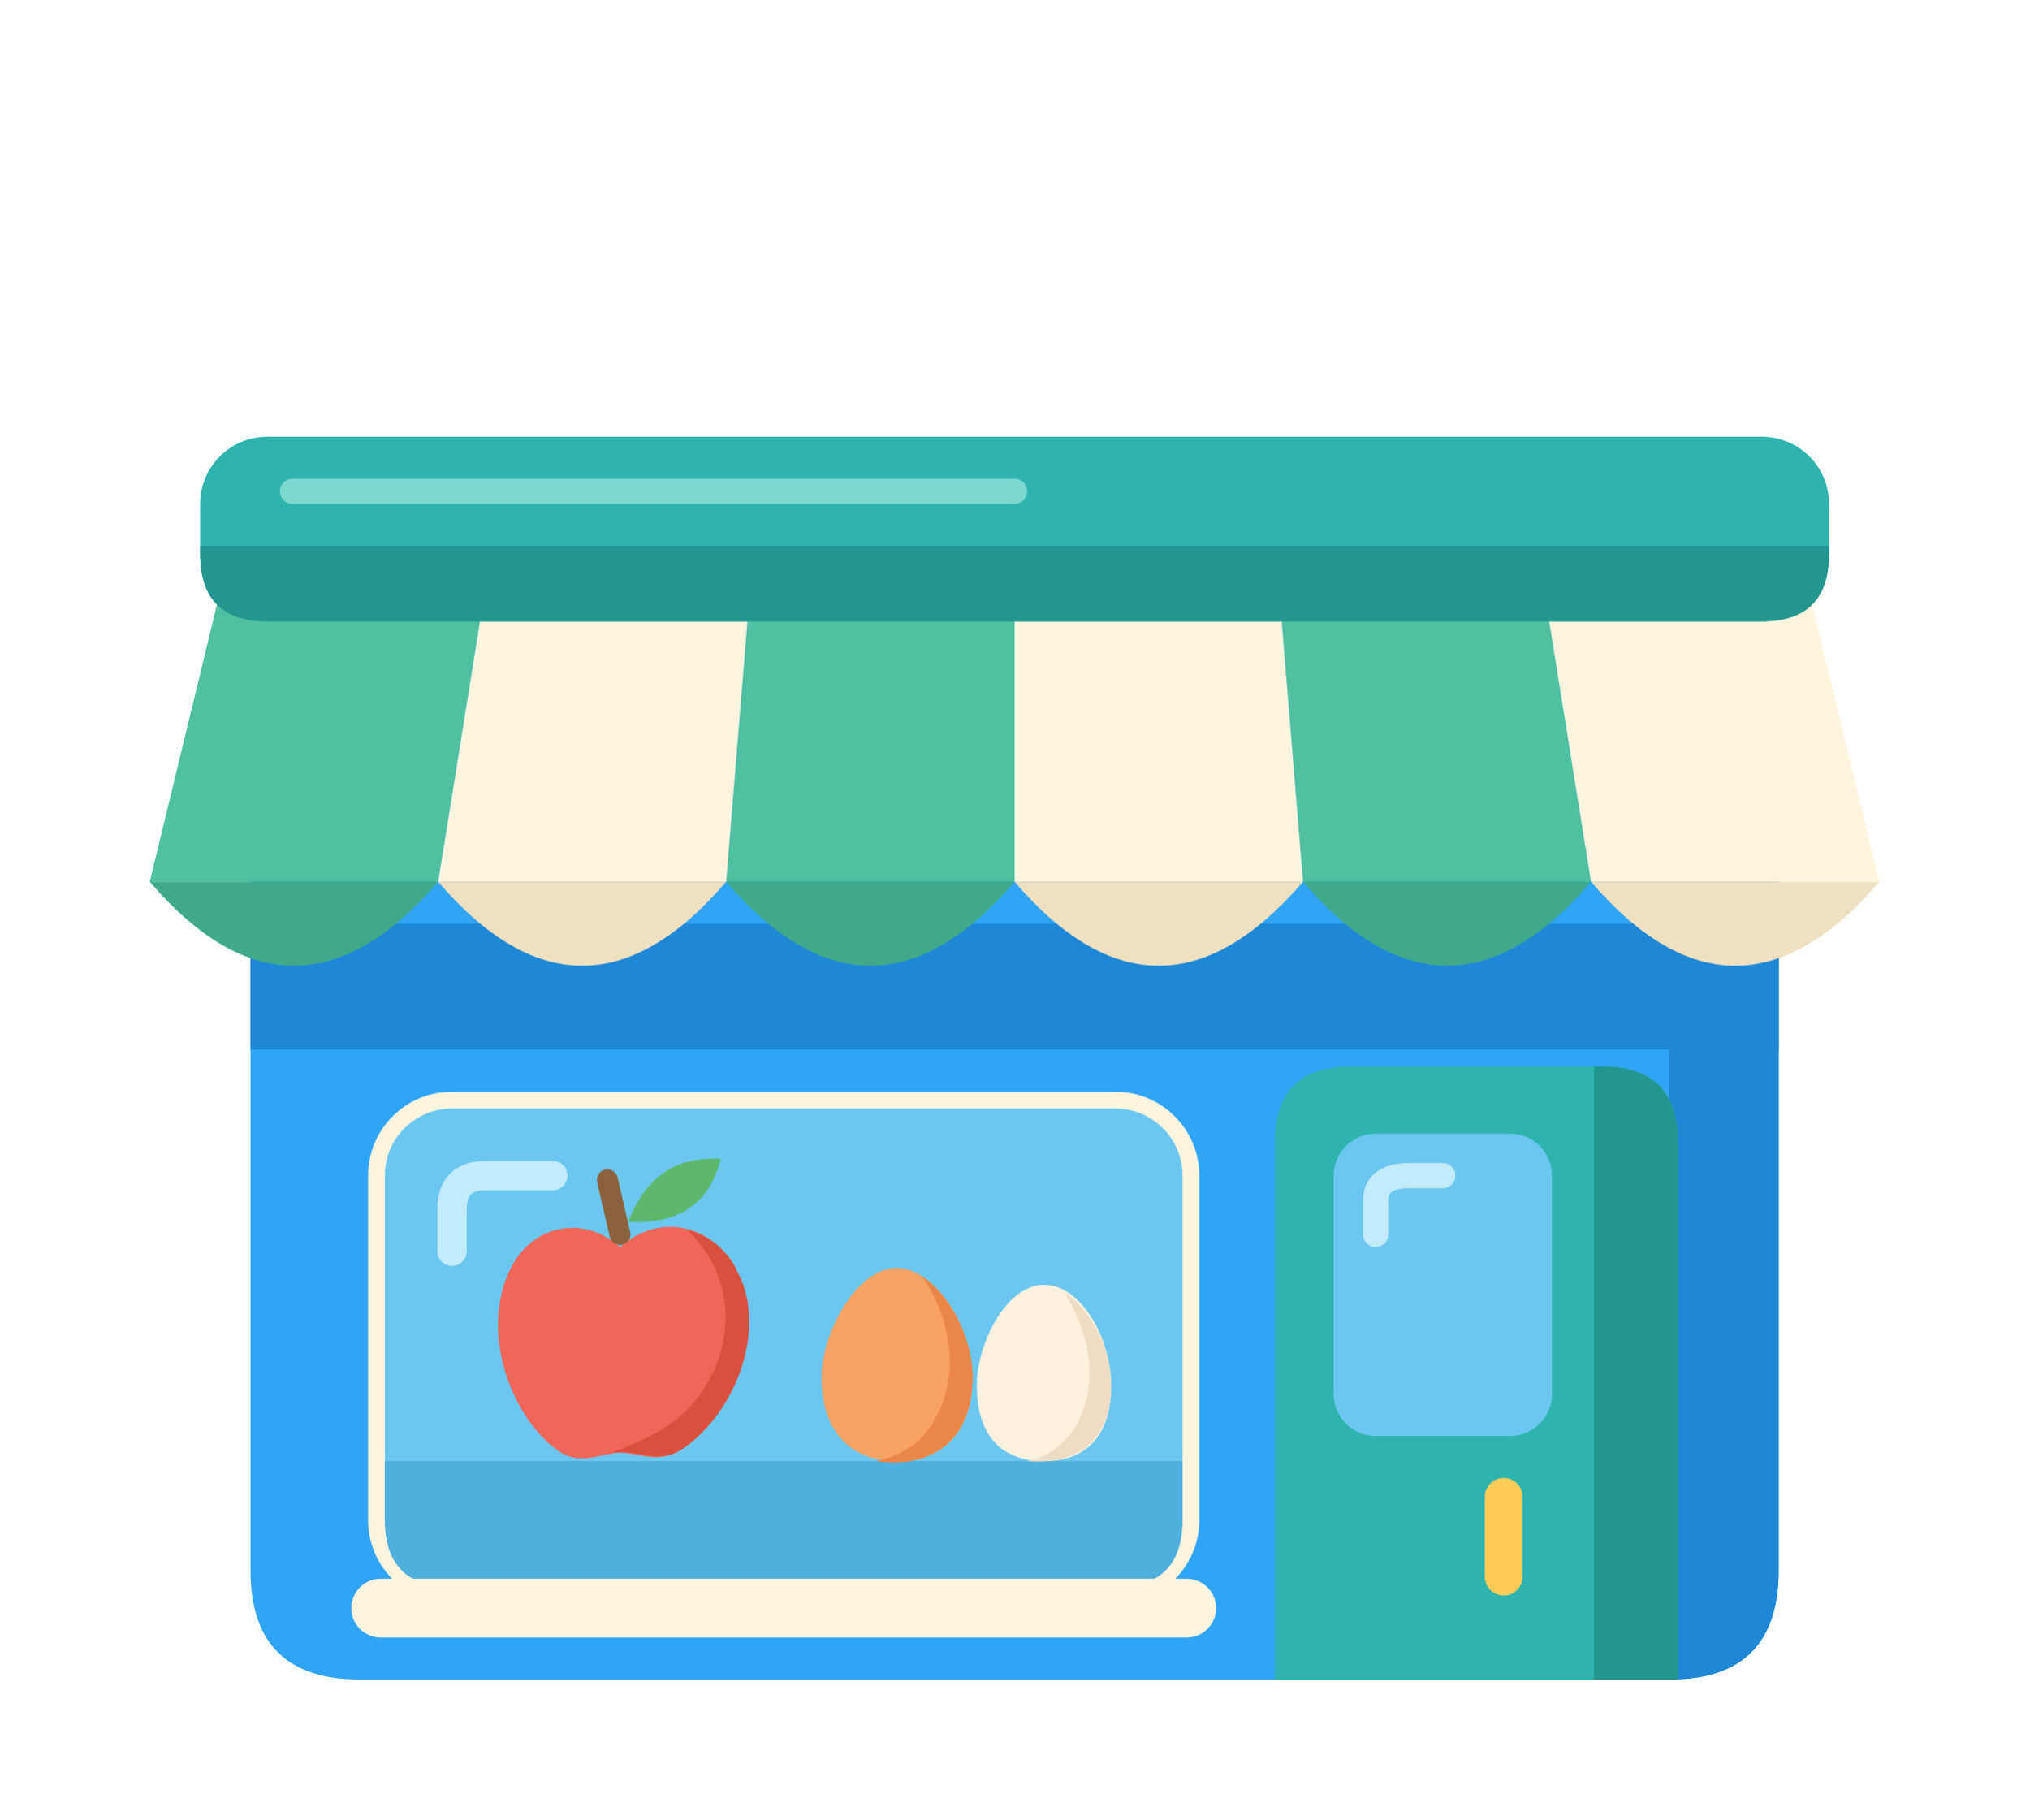
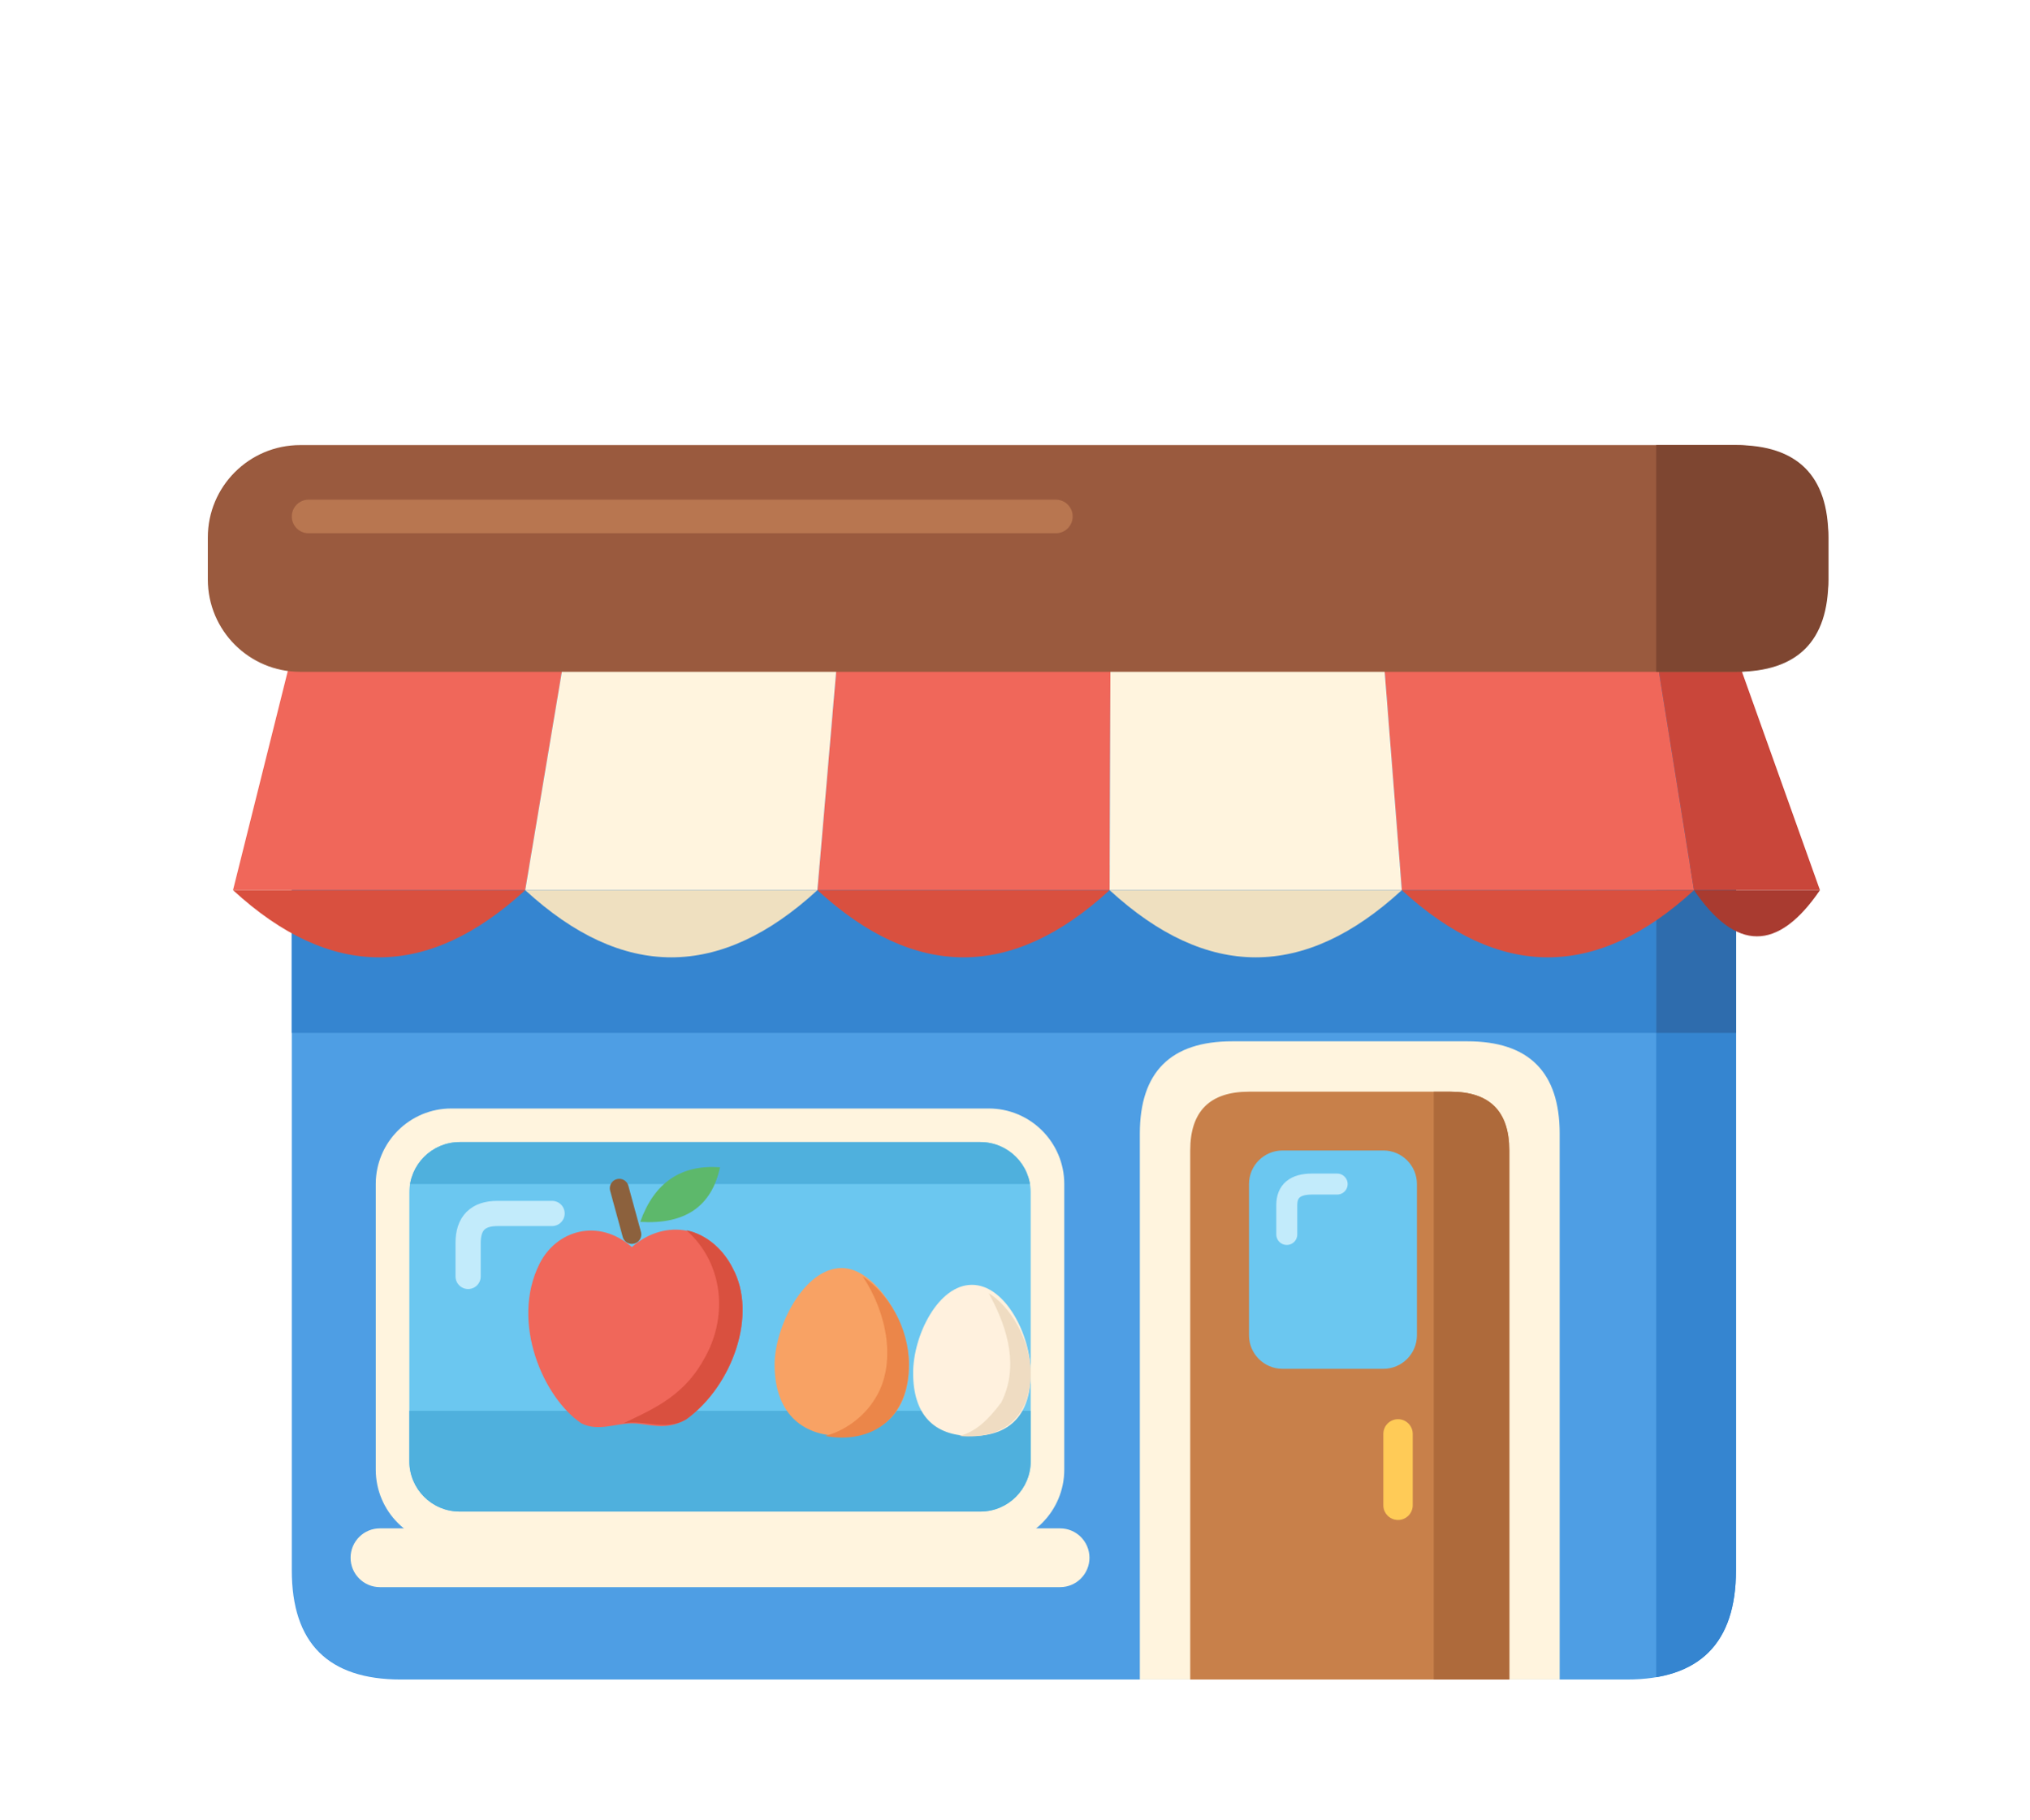
<svg xmlns="http://www.w3.org/2000/svg" width="580" height="520" viewBox="0 0 580 520" role="img" aria-labelledby="title desc">
  <defs>
-     <clipPath id="tienda-fachada-forma">
-       <path d="M108 206 H472 V436 Q472 462 446 462 H134 Q108 462 108 436 Z" />
+     <clipPath id="tienda-pared-forma">
+       <path d="M118 236 H462 V454 Q462 480 436 480 H144 Q118 480 118 454 Z" />
+     </clipPath>
+     <clipPath id="tienda-escaparate-cristal">
+       <rect x="146" y="352" width="148" height="88" rx="12" />
    </clipPath>
  </defs>
-   <g id="tienda" transform="translate(290 480) scale(1.2) translate(-290 -462)">
-     <g id="fachada">
-       <path d="M108 206 H472 V436 Q472 462 446 462 H134 Q108 462 108 436 Z" fill="#30A5F7" />
-       <g clip-path="url(#tienda-fachada-forma)" fill="#1F88D6">
-         <rect x="100" y="282" width="380" height="30" />
-         <rect x="446" y="200" width="30" height="270" />
+   <g id="tienda" transform="translate(291 480) scale(1.2) translate(-291 -480)">
+     <g id="pared">
+       <path d="M118 236 H462 V454 Q462 480 436 480 H144 Q118 480 118 454 Z" fill="#4E9EE4" />
+       <g clip-path="url(#tienda-pared-forma)">
+         <rect x="443" y="230" width="25" height="256" fill="#3585D0" />
+         <rect x="112" y="286" width="331" height="40" fill="#3585D0" />
+         <rect x="443" y="286" width="25" height="40" fill="#2E6CAD" />
      </g>
    </g>
    <g id="escaparate">
-       <rect x="136" y="322" width="198" height="122" rx="20" fill="#FFF4DE" />
-       <rect x="140" y="326" width="190" height="114" rx="16" fill="#6BC7F0" />
-       <path d="M156 360 V350 Q156 342 164 342 H180" fill="none" stroke="#C2EBFB" stroke-width="7" stroke-linecap="round" />
-       <path d="M140 410 H330 V424 Q330 440 314 440 H156 Q140 440 140 424 Z" fill="#4FB0DD" />
+       <rect x="138" y="344" width="164" height="104" rx="18" fill="#FFF4DE" />
+       <rect x="146" y="352" width="148" height="88" rx="12" fill="#6BC7F0" />
+       <g clip-path="url(#tienda-escaparate-cristal)">
+         <rect x="140" y="352" width="160" height="10" fill="#4FB0DD" />
+         <rect x="140" y="416" width="160" height="30" fill="#4FB0DD" />
+       </g>
+       <path d="M160 384 V376 Q160 369 167 369 H180" fill="none" stroke="#C2EBFB" stroke-width="6" stroke-linecap="round" />
      <g id="productos">
-         <path d="M196 359 C187 351 175 354 170 364 C162 380 171 401 182 408 C187 411 192 408 196 408 C201 408 205 411 211 407 C224 398 231 378 224 365 C218 353 205 351 196 359Z" fill="#F0675A" />
-         <path d="M212 355 C222 364 224 379 217 391 C211 402 201 405 194 408 C200 407 205 411 211 407 C224 398 231 378 224 365 C222 360 217 356 212 355Z" fill="#D9503F" />
-         <path d="M196 356 L193 343" stroke="#8C613D" stroke-width="5" stroke-linecap="round" />
-         <path d="M198 353 Q204 337 220 338 Q216 354 198 353 Z" fill="#5DB86B" />
-         <path d="M262 364 C252 364 244 380 244 390 C244 403 251 410 262 410 C273 410 280 403 280 390 C280 378 271 364 262 364Z" fill="#F8A264" />
-         <path d="M268 366 C275 376 277 390 271 400 C268 406 262 409 257 410 C270 412 280 405 280 390 C280 380 274 370 268 366Z" fill="#EB8649" />
-         <path d="M297 368 C288 368 281 382 281 392 C281 404 287 410 297 410 C307 410 313 404 313 392 C313 381 306 368 297 368Z" fill="#FFF1DE" />
-         <path d="M302 370 C308 380 310 391 305 401 C302 406 298 409 293 410 C306 411 313 404 313 392 C313 382 307 373 302 370Z" fill="#EFDCC2" />
+         <path d="M199 377 C191 370 181 373 177 381 C170 395 178 413 187 419 C191 421 195 419 199 419 C203 419 207 421 212 418 C223 410 229 393 223 382 C218 372 207 370 199 377Z" fill="#F0675A" />
+         <path d="M212 373 C221 381 222 394 216 404 C211 413 203 416 197 419 C202 418 207 421 212 418 C223 410 229 393 223 382 C221 378 217 374 212 373Z" fill="#D9503F" />
+         <path d="M199 374 L196 363" stroke="#8C613D" stroke-width="4.5" stroke-linecap="round" />
+         <path d="M201 371 Q206 357 220 358 Q217 372 201 371 Z" fill="#5DB86B" />
+         <path d="M249 382 C240 382 233 396 233 405 C233 416 239 422 249 422 C259 422 265 416 265 405 C265 395 257 382 249 382Z" fill="#F8A264" />
+         <path d="M254 384 C260 393 262 405 257 413 C254 418 249 421 245 422 C256 424 265 418 265 405 C265 396 260 388 254 384Z" fill="#EB8649" />
+         <path d="M280 386 C272 386 266 398 266 407 C266 417 271 422 280 422 C289 422 294 417 294 407 C294 398 288 386 280 386Z" fill="#FFF1DE" />
+         <path d="M284 388 C289 397 291 406 287 414 C284 418 281 421 277 422 C288 423 294 417 294 407 C294 399 289 391 284 388Z" fill="#EFDCC2" />
      </g>
-       <rect x="132" y="438" width="206" height="14" rx="7" fill="#FFF4DE" />
+       <rect x="132" y="444" width="176" height="14" rx="7" fill="#FFF4DE" />
    </g>
    <g id="puerta">
-       <path d="M352 462 V334 Q352 316 370 316 H430 Q448 316 448 334 V462 Z" fill="#2FB3AE" />
-       <path d="M428 316 H430 Q448 316 448 334 V462 H428 Z" fill="#23968F" />
-       <rect x="366" y="332" width="52" height="72" rx="10" fill="#6BC7F0" />
-       <path d="M376 356 V348 Q376 342 384 342 H392" fill="none" stroke="#C2EBFB" stroke-width="6" stroke-linecap="round" />
-       <rect x="402" y="414" width="9" height="28" rx="4.5" fill="#FFCB57" />
+       <path d="M320 480 V350 Q320 328 342 328 H398 Q420 328 420 350 V480 Z" fill="#FFF4DE" />
+       <path d="M332 480 V354 Q332 340 346 340 H394 Q408 340 408 354 V480 Z" fill="#C8804A" />
+       <path d="M390 340 H394 Q408 340 408 354 V480 H390 Z" fill="#AE6A3B" />
+       <rect x="346" y="354" width="40" height="52" rx="8" fill="#6BC7F0" />
+       <path d="M355 374 V367 Q355 362 361 362 H367" fill="none" stroke="#C2EBFB" stroke-width="5" stroke-linecap="round" />
+       <rect x="378" y="418" width="7" height="24" rx="3.5" fill="#FFCB57" />
    </g>
    <g id="toldo">
-       <path d="M100 206 H163.3 L152.7 272 H84 Z M226.7 206 H290 V272 H221.3 Z M353.3 206 H416.7 L427.3 272 H358.7 Z" fill="#4FC0A0" />
-       <path d="M163.3 206 H226.7 L221.3 272 H152.7 Z M290 206 H353.3 L358.7 272 H290 Z M416.7 206 H480 L496 272 H427.3 Z" fill="#FFF4DE" />
-       <path d="M84 272 Q118.3 312 152.7 272 Z M221.3 272 Q255.7 312 290 272 Z M358.7 272 Q393 312 427.3 272 Z" fill="#3FA98A" />
-       <path d="M152.7 272 Q187 312 221.3 272 Z M290 272 Q324.3 312 358.7 272 Z M427.3 272 Q461.7 312 496 272 Z" fill="#EFE0C0" />
+       <path d="M118 236 H183 L173.6 292 H104 Z M248 236 H313 L312.8 292 H243.2 Z M378 236 H443 L452 292 H382.4 Z" fill="#F0675A" />
+       <path d="M183 236 H248 L243.2 292 H173.6 Z M313 236 H378 L382.4 292 H312.8 Z" fill="#FFF4DE" />
+       <path d="M443 236 H462 L482 292 H452 Z" fill="#C9463A" />
+       <path d="M104 292 Q138.8 324 173.6 292 Z M243.2 292 Q278 324 312.8 292 Z M382.4 292 Q417.2 324 452 292 Z" fill="#D9503F" />
+       <path d="M173.6 292 Q208.4 324 243.2 292 Z M312.8 292 Q347.6 324 382.4 292 Z" fill="#EFE0C0" />
+       <path d="M452 292 Q467 314 482 292 Z" fill="#A93B30" />
    </g>
    <g id="cornisa">
-       <rect x="96" y="166" width="388" height="44" rx="16" fill="#2FB3AE" />
-       <path d="M96 192 H484 V194 Q484 210 468 210 H112 Q96 210 96 194 Z" fill="#23968F" />
-       <path d="M118 179 H290" stroke="#7DD8D0" stroke-width="6" stroke-linecap="round" />
+       <rect x="98" y="186" width="386" height="54" rx="22" fill="#9A5A3E" />
+       <path d="M443 186 H462 Q484 186 484 208 V218 Q484 240 462 240 H443 Z" fill="#7E4631" />
+       <path d="M122 203 H300" stroke="#B87650" stroke-width="8" stroke-linecap="round" />
    </g>
  </g>
</svg>
